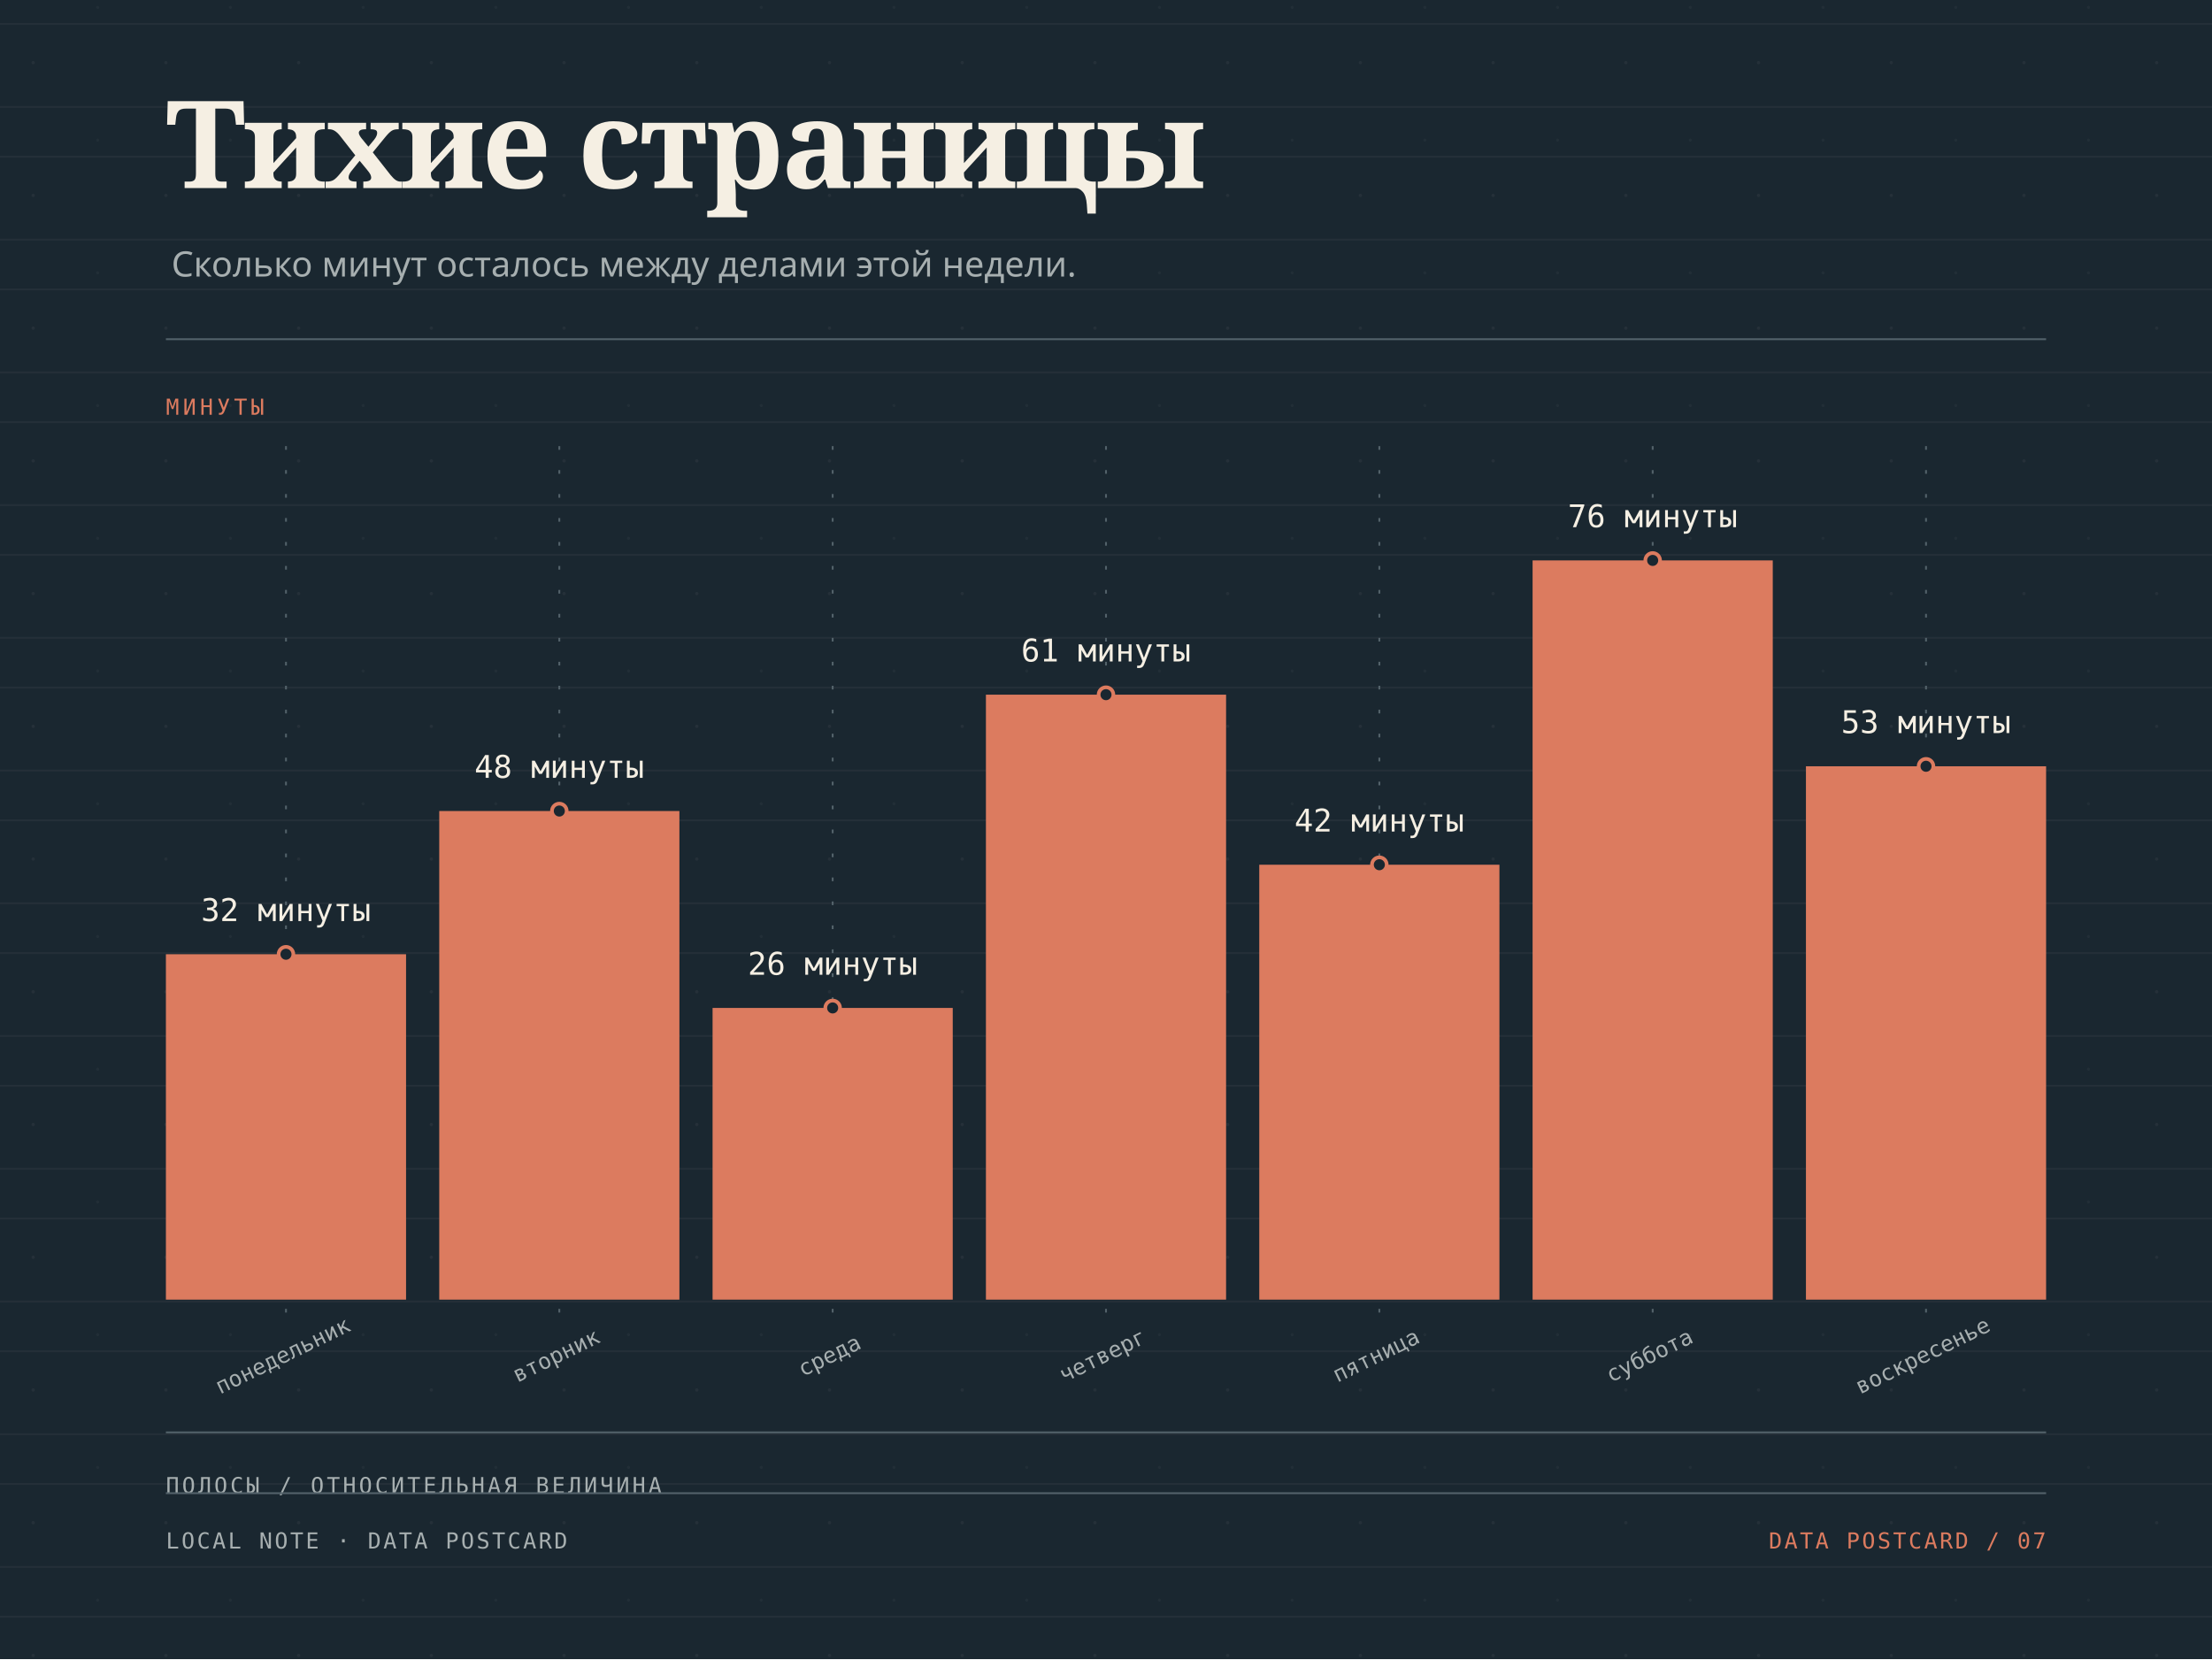
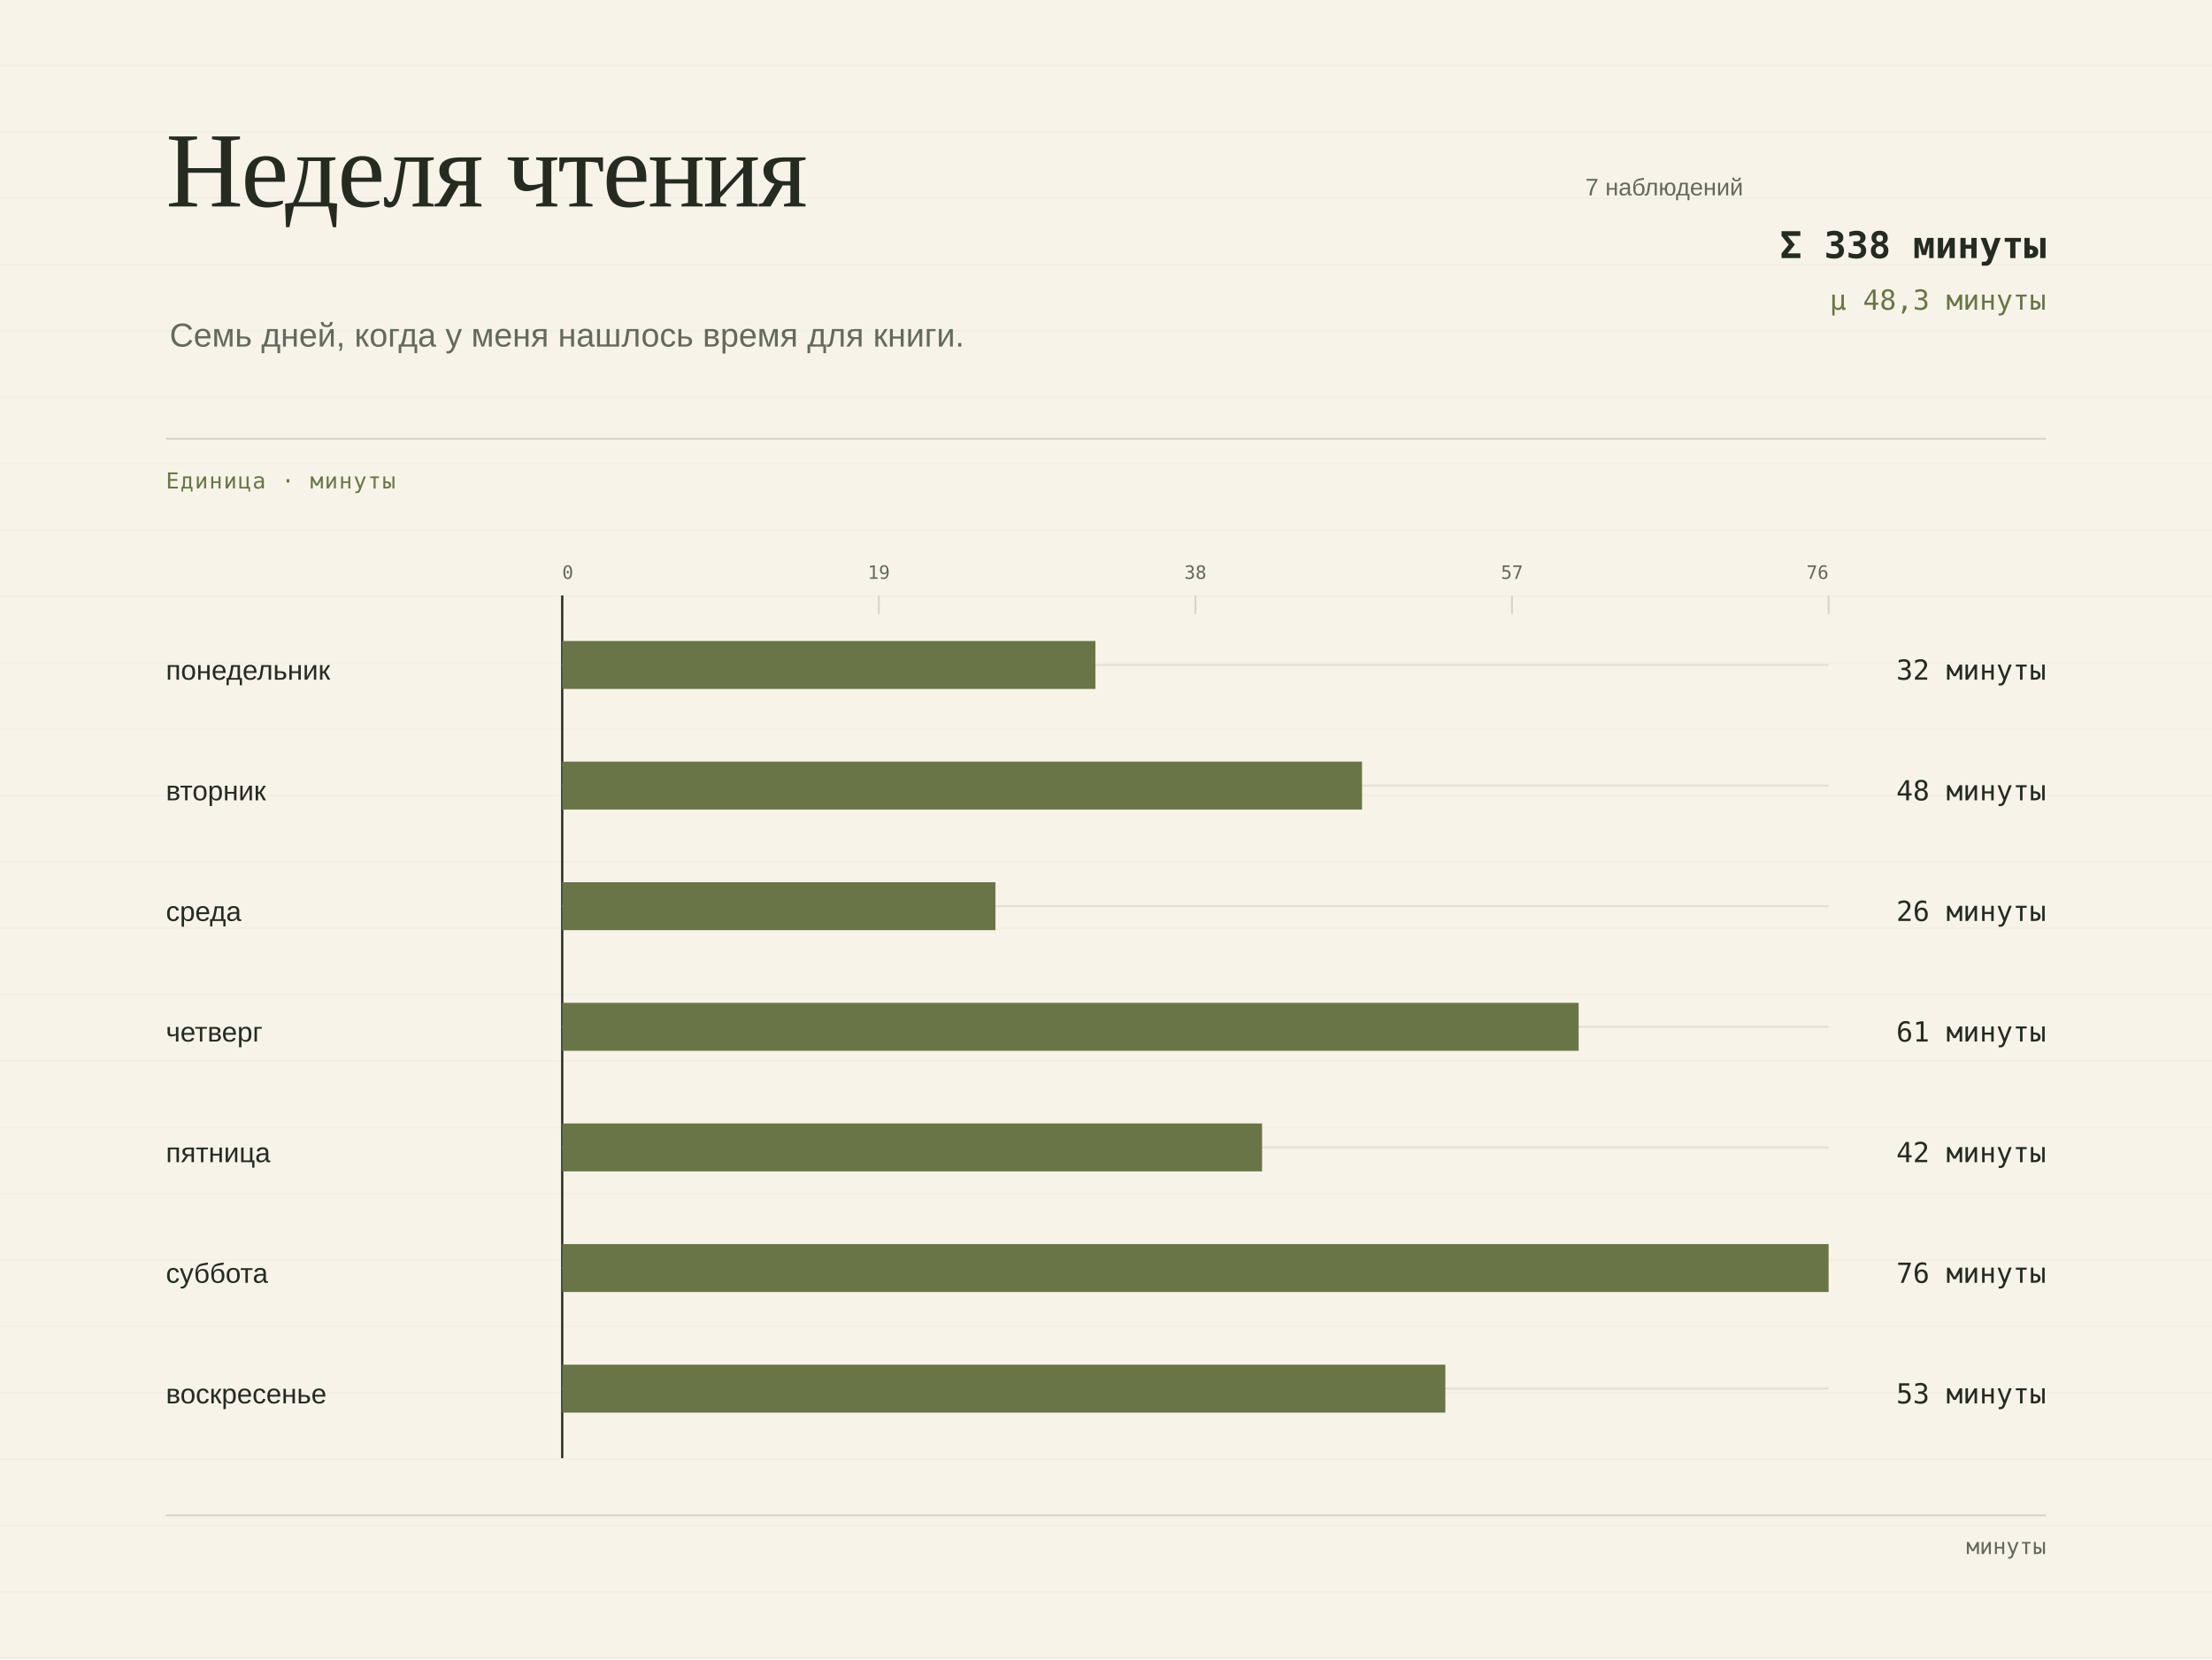
<svg xmlns="http://www.w3.org/2000/svg" width="1200" height="900" viewBox="0 0 1200 900" role="img" aria-labelledby="scene-title scene-desc">
  <defs>
-     <pattern id="dots" width="18" height="18" patternUnits="userSpaceOnUse">
-       <circle cx="2" cy="2" r="1.2" fill="#dc7b5f" opacity=".28" />
+     <pattern id="missing-hatch" width="10" height="10" patternUnits="userSpaceOnUse">
+       <path d="M-2 2L2 -2M0 10L10 0M8 12L12 8" stroke="#697546" stroke-width="1" opacity=".45" />
    </pattern>
-     <pattern id="hatch" width="14" height="14" patternUnits="userSpaceOnUse">
-       <path d="M-3 3L3 -3M0 14L14 0M11 17L17 11" stroke="#dc7b5f" stroke-width="1" opacity=".35" />
-     </pattern>
-     <pattern id="paper-grain" width="72" height="72" patternUnits="userSpaceOnUse">
-       <path d="M0 13H72M0 58H72" stroke="#f5efe3" stroke-opacity=".045" />
-       <circle cx="18" cy="34" r=".9" fill="#f5efe3" fill-opacity=".05" />
-       <circle cx="53" cy="4" r=".8" fill="#f5efe3" fill-opacity=".04" />
+     <pattern id="paper-lines" width="36" height="36" patternUnits="userSpaceOnUse">
+       <path d="M0 35.5H36" stroke="#252b21" stroke-width=".6" opacity=".035" />
    </pattern>
  </defs>
-   <rect width="1200" height="900" fill="#1a2730" />
-   <rect width="1200" height="900" fill="url(#paper-grain)" />
-   <text x="90" y="102" fill="#f5efe3" font-size="66" font-family="Georgia, serif" font-weight="600" letter-spacing="-1.4">Тихие страницы</text>
-   <text x="93" y="150" fill="#a7afb0" font-size="19" font-family="Trebuchet MS, sans-serif">Сколько минут осталось между делами этой недели.</text>
-   <line x1="90" y1="184" x2="1110" y2="184" stroke="#53626a" stroke-width="1" />
-   <text x="90" y="225" fill="#dc7b5f" font-size="12" font-family="Menlo, monospace" letter-spacing="2">МИНУТЫ</text>
-   <g opacity="1">
-     <line x1="155.143" y1="242" x2="155.143" y2="713" stroke="#53626a" stroke-dasharray="2 11" />
-     <rect x="90" y="517.632" width="130.286" height="187.368" fill="#dc7b5f" />
-     <circle cx="155.143" cy="517.632" r="4" fill="#1a2730" stroke="#dc7b5f" stroke-width="2" />
-     <text x="155.143" y="499.632" fill="#f5efe3" text-anchor="middle" font-size="17" font-family="Menlo, monospace">32 минуты</text>
-     <text x="155.143" y="739" fill="#a7afb0" text-anchor="middle" font-size="12" font-family="Menlo, monospace" transform="rotate(-26 155.1429 739)">понедельник</text>
+   <style>
+   .literata { font-family: 'Literata', Georgia, 'Times New Roman', serif; }
+   .golos { font-family: 'Golos Text', 'Trebuchet MS', Arial, sans-serif; }
+   .mono { font-family: 'Golos Text', 'IBM Plex Mono', Menlo, monospace; font-variant-numeric: tabular-nums; }
+ </style>
+   <rect width="1200" height="900" fill="#f7f3e8" />
+   <rect width="1200" height="900" fill="url(#paper-lines)" />
+   <text x="90" y="112" class="literata" fill="#252b21" font-size="58" font-weight="500" letter-spacing="-1.1">
+     <tspan x="90" dy="0">Неделя чтения</tspan>
+   </text>
+   <text x="92" y="188" class="golos" fill="#65695d" font-size="18" font-weight="400">
+     <tspan x="92" dy="0">Семь дней, когда у меня нашлось время для книги.</tspan>
+   </text>
+   <text x="860" y="106" class="golos" fill="#65695d" font-size="13" text-anchor="start">7 наблюдений</text>
+   <text x="1110" y="140" class="mono" fill="#252b21" font-size="20" font-weight="600" text-anchor="end">Σ 338 минуты</text>
+   <text x="1110" y="168" class="mono" fill="#697546" font-size="15" text-anchor="end">μ 48,3 минуты</text>
+   <line x1="90" y1="238" x2="1110" y2="238" stroke="#d7d5c7" stroke-width="1" />
+   <text x="90" y="265" class="mono" fill="#697546" font-size="12" letter-spacing=".6">Единица · минуты</text>
+   <g aria-label="bars">
+     <line x1="305" y1="323" x2="305" y2="333" stroke="#d7d5c7" stroke-width="1" />
+     <text x="305" y="314" class="mono" fill="#65695d" font-size="10" text-anchor="start">0</text>
+     <line x1="476.75" y1="323" x2="476.75" y2="333" stroke="#d7d5c7" stroke-width="1" />
+     <text x="476.75" y="314" class="mono" fill="#65695d" font-size="10" text-anchor="middle">19</text>
+     <line x1="648.5" y1="323" x2="648.5" y2="333" stroke="#d7d5c7" stroke-width="1" />
+     <text x="648.5" y="314" class="mono" fill="#65695d" font-size="10" text-anchor="middle">38</text>
+     <line x1="820.25" y1="323" x2="820.25" y2="333" stroke="#d7d5c7" stroke-width="1" />
+     <text x="820.25" y="314" class="mono" fill="#65695d" font-size="10" text-anchor="middle">57</text>
+     <line x1="992" y1="323" x2="992" y2="333" stroke="#d7d5c7" stroke-width="1" />
+     <text x="992" y="314" class="mono" fill="#65695d" font-size="10" text-anchor="end">76</text>
+     <line x1="305" y1="323" x2="305" y2="791" stroke="#252b21" stroke-width="1.2" />
+     <line x1="305" y1="360.714" x2="992" y2="360.714" stroke="#d7d5c7" stroke-width="1" opacity=".65" />
+     <text x="90" y="368.714" class="golos" fill="#252b21" font-size="15">понедельник</text>
+     <rect x="305" y="347.714" width="289.263" height="26" fill="#697546" />
+     <text x="1110" y="368.714" class="mono" fill="#252b21" font-size="15" text-anchor="end">32 минуты</text>
+     <line x1="305" y1="426.143" x2="992" y2="426.143" stroke="#d7d5c7" stroke-width="1" opacity=".65" />
+     <text x="90" y="434.143" class="golos" fill="#252b21" font-size="15">вторник</text>
+     <rect x="305" y="413.143" width="433.895" height="26" fill="#697546" />
+     <text x="1110" y="434.143" class="mono" fill="#252b21" font-size="15" text-anchor="end">48 минуты</text>
+     <line x1="305" y1="491.571" x2="992" y2="491.571" stroke="#d7d5c7" stroke-width="1" opacity=".65" />
+     <text x="90" y="499.571" class="golos" fill="#252b21" font-size="15">среда</text>
+     <rect x="305" y="478.571" width="235.026" height="26" fill="#697546" />
+     <text x="1110" y="499.571" class="mono" fill="#252b21" font-size="15" text-anchor="end">26 минуты</text>
+     <line x1="305" y1="557" x2="992" y2="557" stroke="#d7d5c7" stroke-width="1" opacity=".65" />
+     <text x="90" y="565" class="golos" fill="#252b21" font-size="15">четверг</text>
+     <rect x="305" y="544" width="551.408" height="26" fill="#697546" />
+     <text x="1110" y="565" class="mono" fill="#252b21" font-size="15" text-anchor="end">61 минуты</text>
+     <line x1="305" y1="622.429" x2="992" y2="622.429" stroke="#d7d5c7" stroke-width="1" opacity=".65" />
+     <text x="90" y="630.429" class="golos" fill="#252b21" font-size="15">пятница</text>
+     <rect x="305" y="609.429" width="379.658" height="26" fill="#697546" />
+     <text x="1110" y="630.429" class="mono" fill="#252b21" font-size="15" text-anchor="end">42 минуты</text>
+     <line x1="305" y1="687.857" x2="992" y2="687.857" stroke="#d7d5c7" stroke-width="1" opacity=".65" />
+     <text x="90" y="695.857" class="golos" fill="#252b21" font-size="15">суббота</text>
+     <rect x="305" y="674.857" width="687" height="26" fill="#697546" />
+     <text x="1110" y="695.857" class="mono" fill="#252b21" font-size="15" text-anchor="end">76 минуты</text>
+     <line x1="305" y1="753.286" x2="992" y2="753.286" stroke="#d7d5c7" stroke-width="1" opacity=".65" />
+     <text x="90" y="761.286" class="golos" fill="#252b21" font-size="15">воскресенье</text>
+     <rect x="305" y="740.286" width="479.092" height="26" fill="#697546" />
+     <text x="1110" y="761.286" class="mono" fill="#252b21" font-size="15" text-anchor="end">53 минуты</text>
  </g>
-   <g opacity="1">
-     <line x1="303.429" y1="242" x2="303.429" y2="713" stroke="#53626a" stroke-dasharray="2 11" />
-     <rect x="238.286" y="439.947" width="130.286" height="265.053" fill="#dc7b5f" />
-     <circle cx="303.429" cy="439.947" r="4" fill="#1a2730" stroke="#dc7b5f" stroke-width="2" />
-     <text x="303.429" y="421.947" fill="#f5efe3" text-anchor="middle" font-size="17" font-family="Menlo, monospace">48 минуты</text>
-     <text x="303.429" y="739" fill="#a7afb0" text-anchor="middle" font-size="12" font-family="Menlo, monospace" transform="rotate(-26 303.4286 739)">вторник</text>
-   </g>
-   <g opacity="1">
-     <line x1="451.714" y1="242" x2="451.714" y2="713" stroke="#53626a" stroke-dasharray="2 11" />
-     <rect x="386.571" y="546.763" width="130.286" height="158.237" fill="#dc7b5f" />
-     <circle cx="451.714" cy="546.763" r="4" fill="#1a2730" stroke="#dc7b5f" stroke-width="2" />
-     <text x="451.714" y="528.763" fill="#f5efe3" text-anchor="middle" font-size="17" font-family="Menlo, monospace">26 минуты</text>
-     <text x="451.714" y="739" fill="#a7afb0" text-anchor="middle" font-size="12" font-family="Menlo, monospace" transform="rotate(-26 451.7143 739)">среда</text>
-   </g>
-   <g opacity="1">
-     <line x1="600" y1="242" x2="600" y2="713" stroke="#53626a" stroke-dasharray="2 11" />
-     <rect x="534.857" y="376.829" width="130.286" height="328.171" fill="#dc7b5f" />
-     <circle cx="600" cy="376.829" r="4" fill="#1a2730" stroke="#dc7b5f" stroke-width="2" />
-     <text x="600" y="358.829" fill="#f5efe3" text-anchor="middle" font-size="17" font-family="Menlo, monospace">61 минуты</text>
-     <text x="600" y="739" fill="#a7afb0" text-anchor="middle" font-size="12" font-family="Menlo, monospace" transform="rotate(-26 600 739)">четверг</text>
-   </g>
-   <g opacity="1">
-     <line x1="748.286" y1="242" x2="748.286" y2="713" stroke="#53626a" stroke-dasharray="2 11" />
-     <rect x="683.143" y="469.079" width="130.286" height="235.921" fill="#dc7b5f" />
-     <circle cx="748.286" cy="469.079" r="4" fill="#1a2730" stroke="#dc7b5f" stroke-width="2" />
-     <text x="748.286" y="451.079" fill="#f5efe3" text-anchor="middle" font-size="17" font-family="Menlo, monospace">42 минуты</text>
-     <text x="748.286" y="739" fill="#a7afb0" text-anchor="middle" font-size="12" font-family="Menlo, monospace" transform="rotate(-26 748.2857 739)">пятница</text>
-   </g>
-   <g opacity="1">
-     <line x1="896.571" y1="242" x2="896.571" y2="713" stroke="#53626a" stroke-dasharray="2 11" />
-     <rect x="831.429" y="304" width="130.286" height="401" fill="#dc7b5f" />
-     <circle cx="896.571" cy="304" r="4" fill="#1a2730" stroke="#dc7b5f" stroke-width="2" />
-     <text x="896.571" y="286" fill="#f5efe3" text-anchor="middle" font-size="17" font-family="Menlo, monospace">76 минуты</text>
-     <text x="896.571" y="739" fill="#a7afb0" text-anchor="middle" font-size="12" font-family="Menlo, monospace" transform="rotate(-26 896.5714 739)">суббота</text>
-   </g>
-   <g opacity="1">
-     <line x1="1044.857" y1="242" x2="1044.857" y2="713" stroke="#53626a" stroke-dasharray="2 11" />
-     <rect x="979.714" y="415.671" width="130.286" height="289.329" fill="#dc7b5f" />
-     <circle cx="1044.857" cy="415.671" r="4" fill="#1a2730" stroke="#dc7b5f" stroke-width="2" />
-     <text x="1044.857" y="397.671" fill="#f5efe3" text-anchor="middle" font-size="17" font-family="Menlo, monospace">53 минуты</text>
-     <text x="1044.857" y="739" fill="#a7afb0" text-anchor="middle" font-size="12" font-family="Menlo, monospace" transform="rotate(-26 1044.857 739)">воскресенье</text>
-   </g>
-   <line x1="90" y1="777" x2="1110" y2="777" stroke="#53626a" />
-   <text x="90" y="810" fill="#a7afb0" font-size="12" font-family="Menlo, monospace" letter-spacing="1.5">ПОЛОСЫ / ОТНОСИТЕЛЬНАЯ ВЕЛИЧИНА</text>
-   <line x1="90" y1="810" x2="1110" y2="810" stroke="#53626a" />
-   <text x="90" y="840" fill="#a7afb0" font-size="12" font-family="Menlo, monospace" letter-spacing="1.2">LOCAL NOTE · DATA POSTCARD</text>
-   <text x="1110" y="840" fill="#dc7b5f" text-anchor="end" font-size="12" font-family="Menlo, monospace" letter-spacing="1.2">DATA POSTCARD / 07</text>
+   <line x1="90" y1="822" x2="1110" y2="822" stroke="#d7d5c7" stroke-width="1" />
+   <text x="1110" y="843" class="mono" fill="#65695d" font-size="12" text-anchor="end">минуты</text>
</svg>
